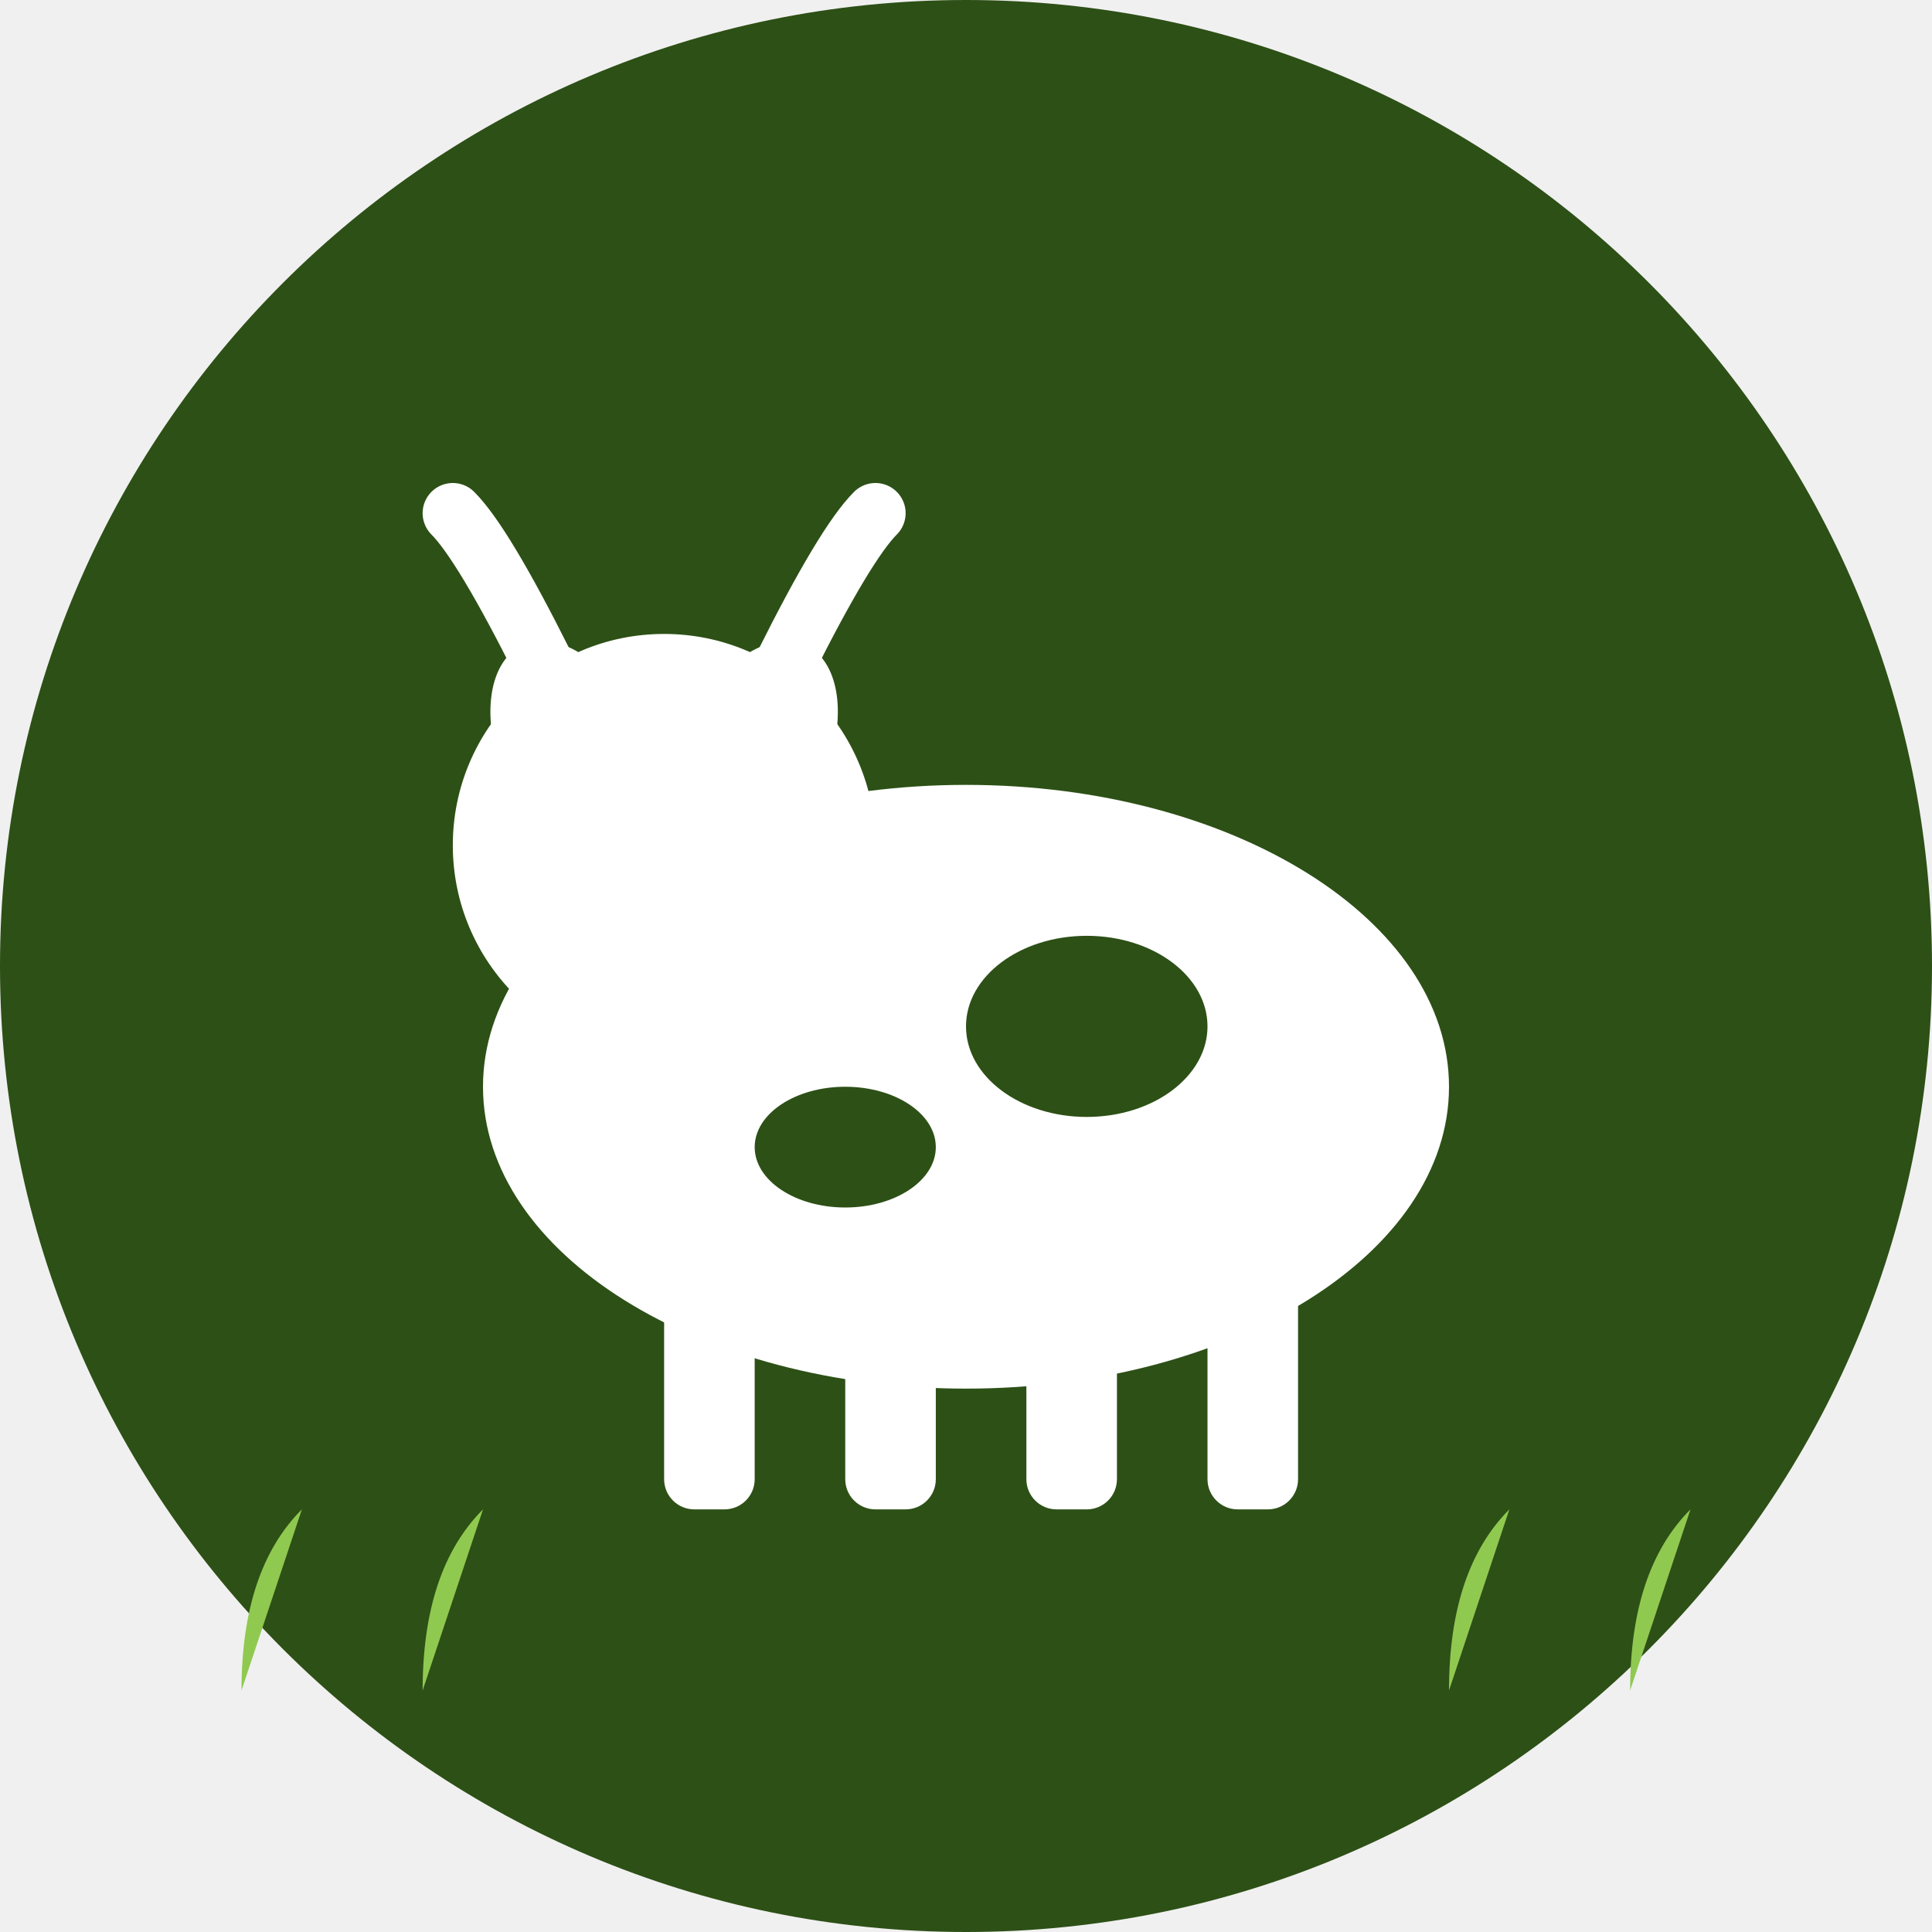
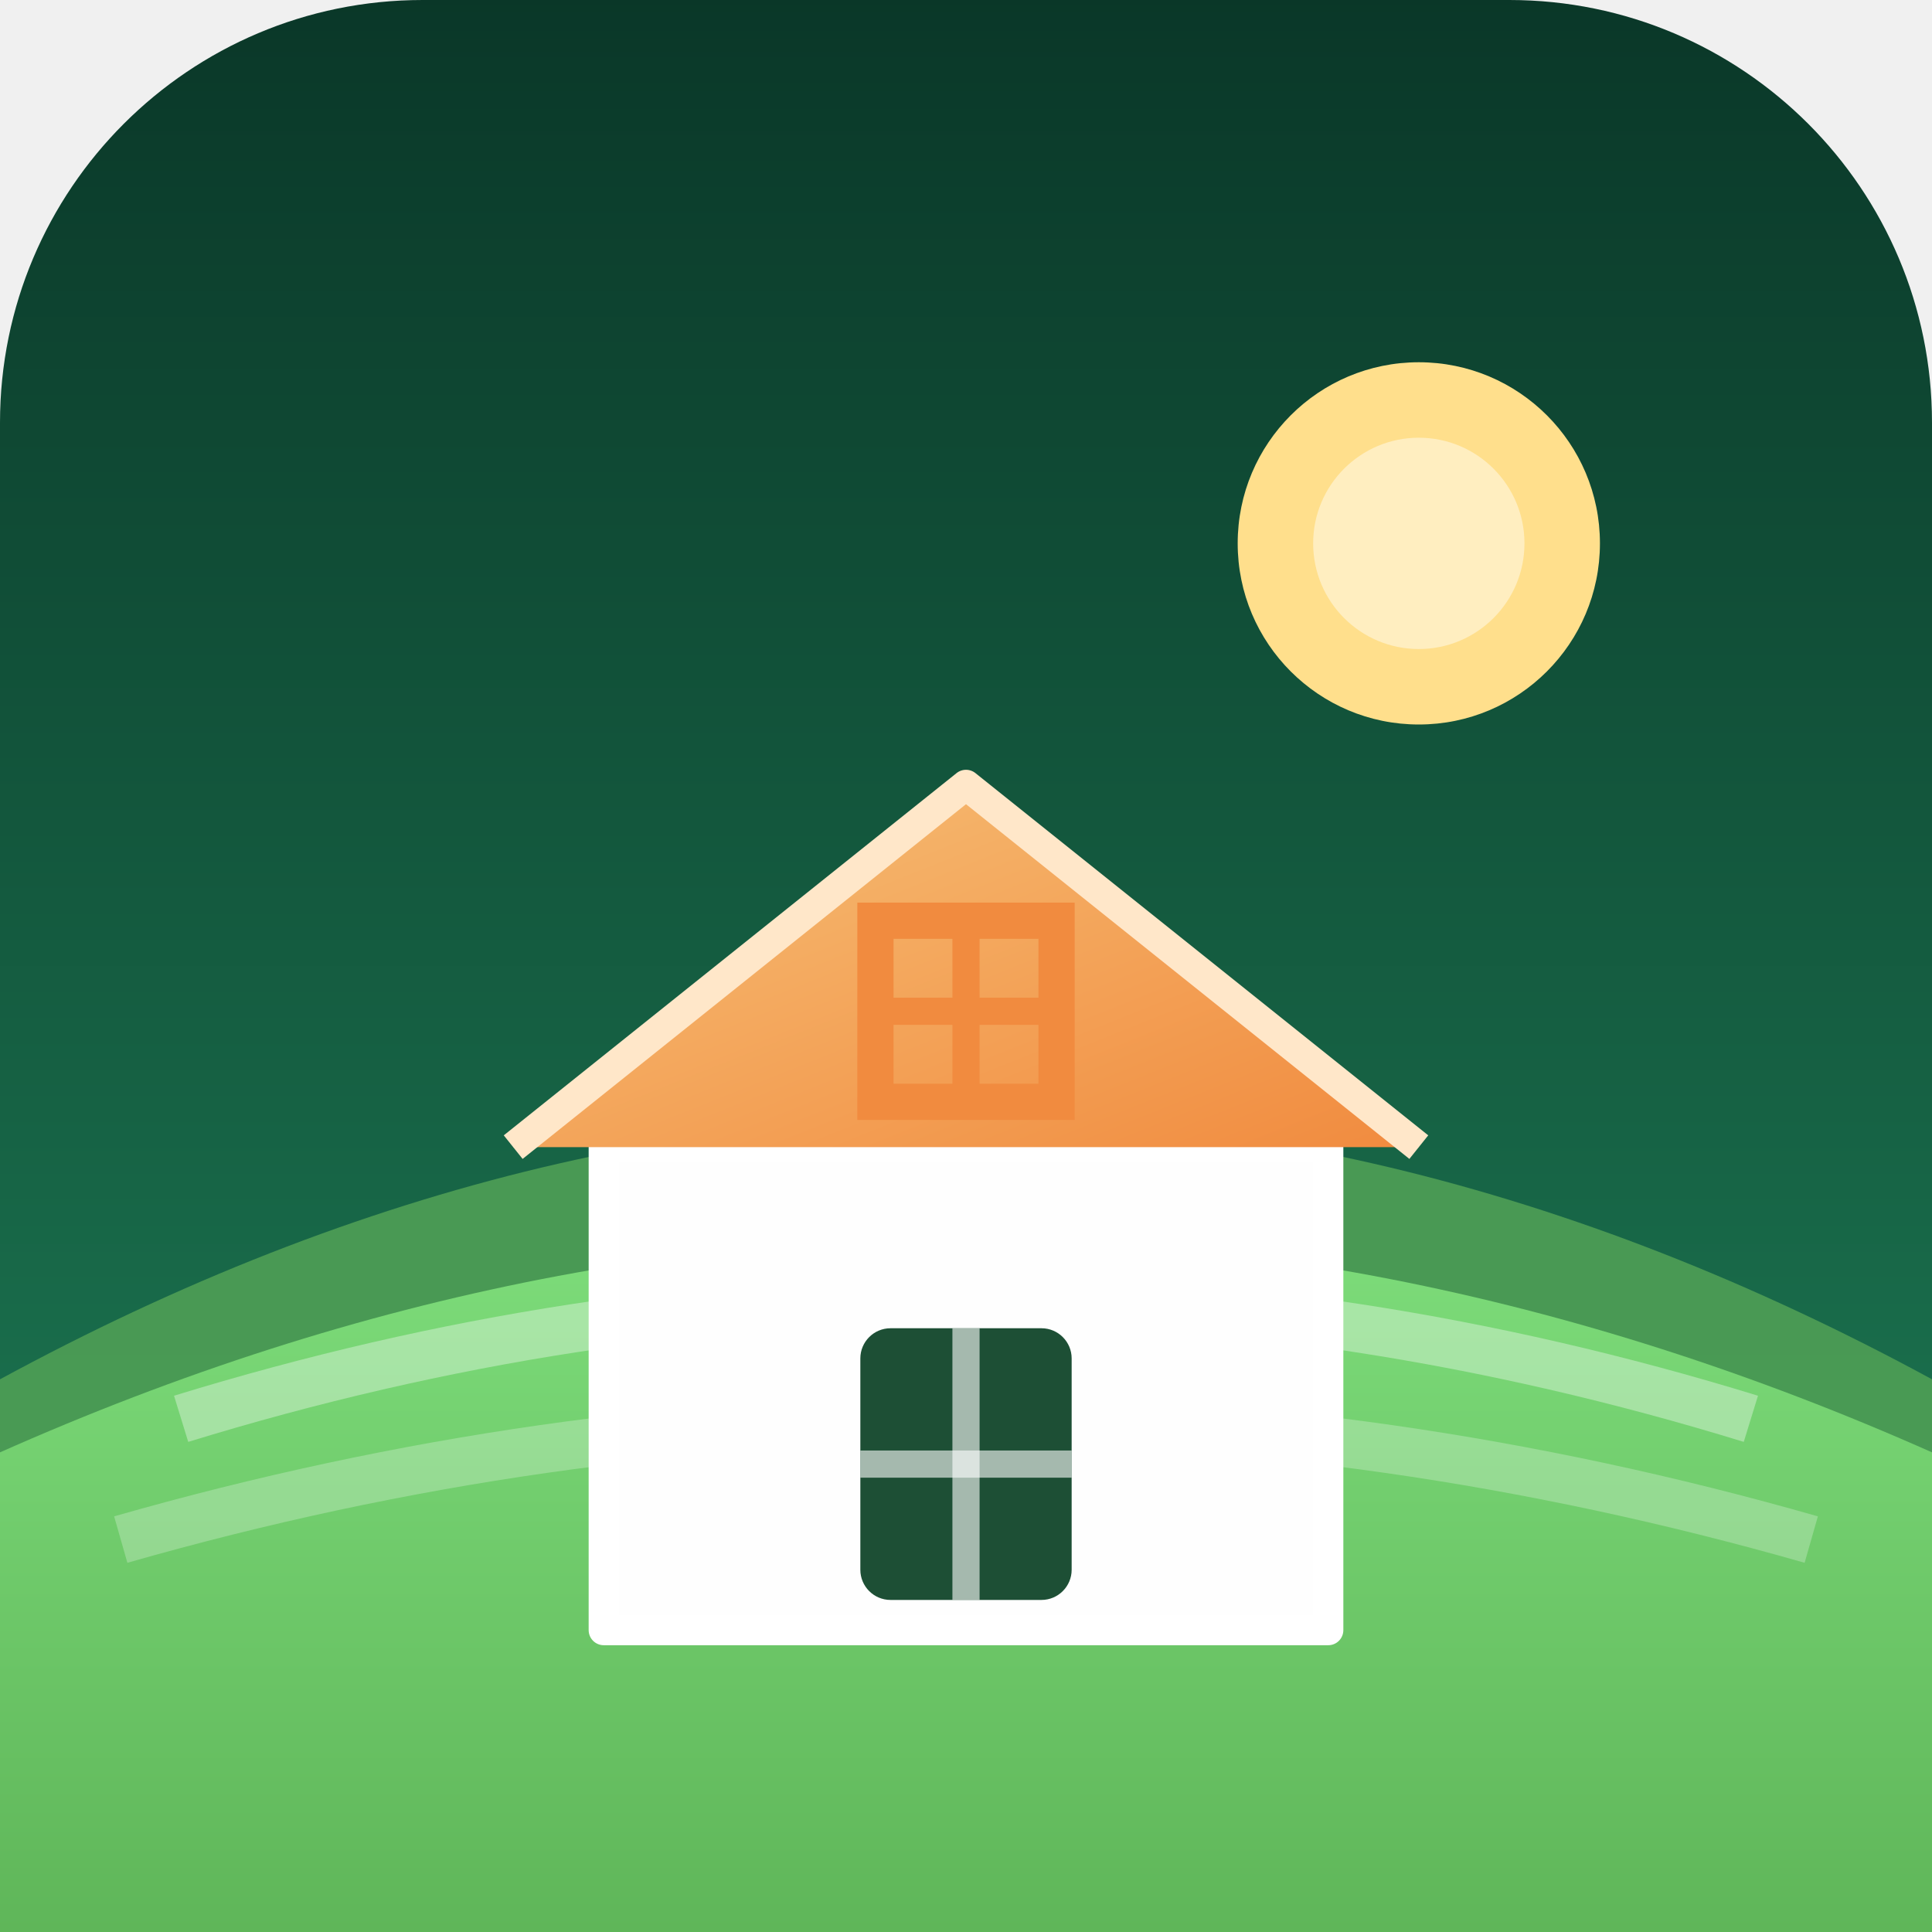
- <svg xmlns="http://www.w3.org/2000/svg" viewBox="0 0 32 32">
-   <circle cx="16" cy="16" r="16" fill="#2d5016" />
-   <g fill="#ffffff">
-     <ellipse cx="16" cy="18" rx="8" ry="5" />
-     <circle cx="11" cy="14" r="3.5" />
-     <ellipse cx="9.5" cy="12.5" rx="1.2" ry="2" transform="rotate(-25 9.5 12.5)" />
-     <ellipse cx="12.5" cy="12.5" rx="1.2" ry="2" transform="rotate(25 12.5 12.5)" />
-     <path d="M 9 11 Q 8 9 7.5 8.5" stroke="#ffffff" stroke-width="1" fill="none" stroke-linecap="round" />
-     <path d="M 13 11 Q 14 9 14.5 8.5" stroke="#ffffff" stroke-width="1" fill="none" stroke-linecap="round" />
-     <rect x="11" y="21" width="1.5" height="4" rx="0.5" />
-     <rect x="14" y="21" width="1.5" height="4" rx="0.5" />
-     <rect x="17" y="21" width="1.5" height="4" rx="0.5" />
-     <rect x="20" y="21" width="1.5" height="4" rx="0.5" />
-     <ellipse cx="18" cy="17" rx="2" ry="1.5" fill="#2d5016" />
-     <ellipse cx="14" cy="19" rx="1.5" ry="1" fill="#2d5016" />
-   </g>
-   <g fill="#90c950">
-     <path d="M 4 28 Q 4 26 5 25" />
-     <path d="M 7 28 Q 7 26 8 25" />
-     <path d="M 24 28 Q 24 26 25 25" />
-     <path d="M 27 28 Q 27 26 28 25" />
+ <svg xmlns="http://www.w3.org/2000/svg" width="64" height="64" viewBox="0 0 64 64" role="img" aria-label="Finca Villa Luz icon">
+   <defs>
+     <linearGradient id="bg" x1="0%" x2="0%" y1="0%" y2="100%">
+       <stop offset="0%" stop-color="#0a3728" />
+       <stop offset="100%" stop-color="#1f8259" />
+     </linearGradient>
+     <linearGradient id="fieldLight" x1="0%" x2="0%" y1="0%" y2="100%">
+       <stop offset="0%" stop-color="#7ddc7a" />
+       <stop offset="100%" stop-color="#5fb659" />
+     </linearGradient>
+     <linearGradient id="roof" x1="0%" x2="100%" y1="0%" y2="100%">
+       <stop offset="0%" stop-color="#f6c178" />
+       <stop offset="100%" stop-color="#f18b3f" />
+     </linearGradient>
+   </defs>
+   <rect width="64" height="64" rx="14" fill="url(#bg)" />
+   <path d="M-4 48 Q32 26 68 48 L68 64 H-4Z" fill="#4f9e55" opacity="0.9" />
+   <path d="M-4 50 Q32 32 68 50 L68 64 H-4Z" fill="url(#fieldLight)" />
+   <path d="M6 47 Q32 39 58 47" fill="none" stroke="#ffffff" stroke-width="1.6" stroke-opacity="0.35" />
+   <path d="M4 51 Q32 43 60 51" fill="none" stroke="#ffffff" stroke-width="1.6" stroke-opacity="0.25" />
+   <circle cx="47" cy="18" r="6" fill="#ffdf8c" />
+   <circle cx="47" cy="18" r="3.5" fill="#ffeec0" />
+   <g transform="translate(18 20)">
+     <path d="M2 18 H26 V34 H2Z" fill="#fefefe" stroke="#ffffff" stroke-width="1" stroke-linejoin="round" />
+     <path d="M-1 18 L14 6 L29 18" fill="url(#roof)" stroke="#ffe7c9" stroke-width="1" stroke-linejoin="round" />
+     <rect x="10.5" y="24" width="7" height="9" rx="1" fill="#1d4f35" />
+     <rect x="11" y="10.5" width="6" height="6" fill="none" stroke="#f18b3f" stroke-width="1.2" />
+     <path d="M11 13.5 H17" stroke="#f18b3f" stroke-width="0.9" />
+     <path d="M14 10.5 V16.5" stroke="#f18b3f" stroke-width="0.9" />
+     <path d="M14 24 V33" stroke="#ffffff" stroke-width="0.9" stroke-opacity="0.6" />
+     <path d="M10.5 28.5 H17.5" stroke="#ffffff" stroke-width="0.9" stroke-opacity="0.6" />
  </g>
</svg>
